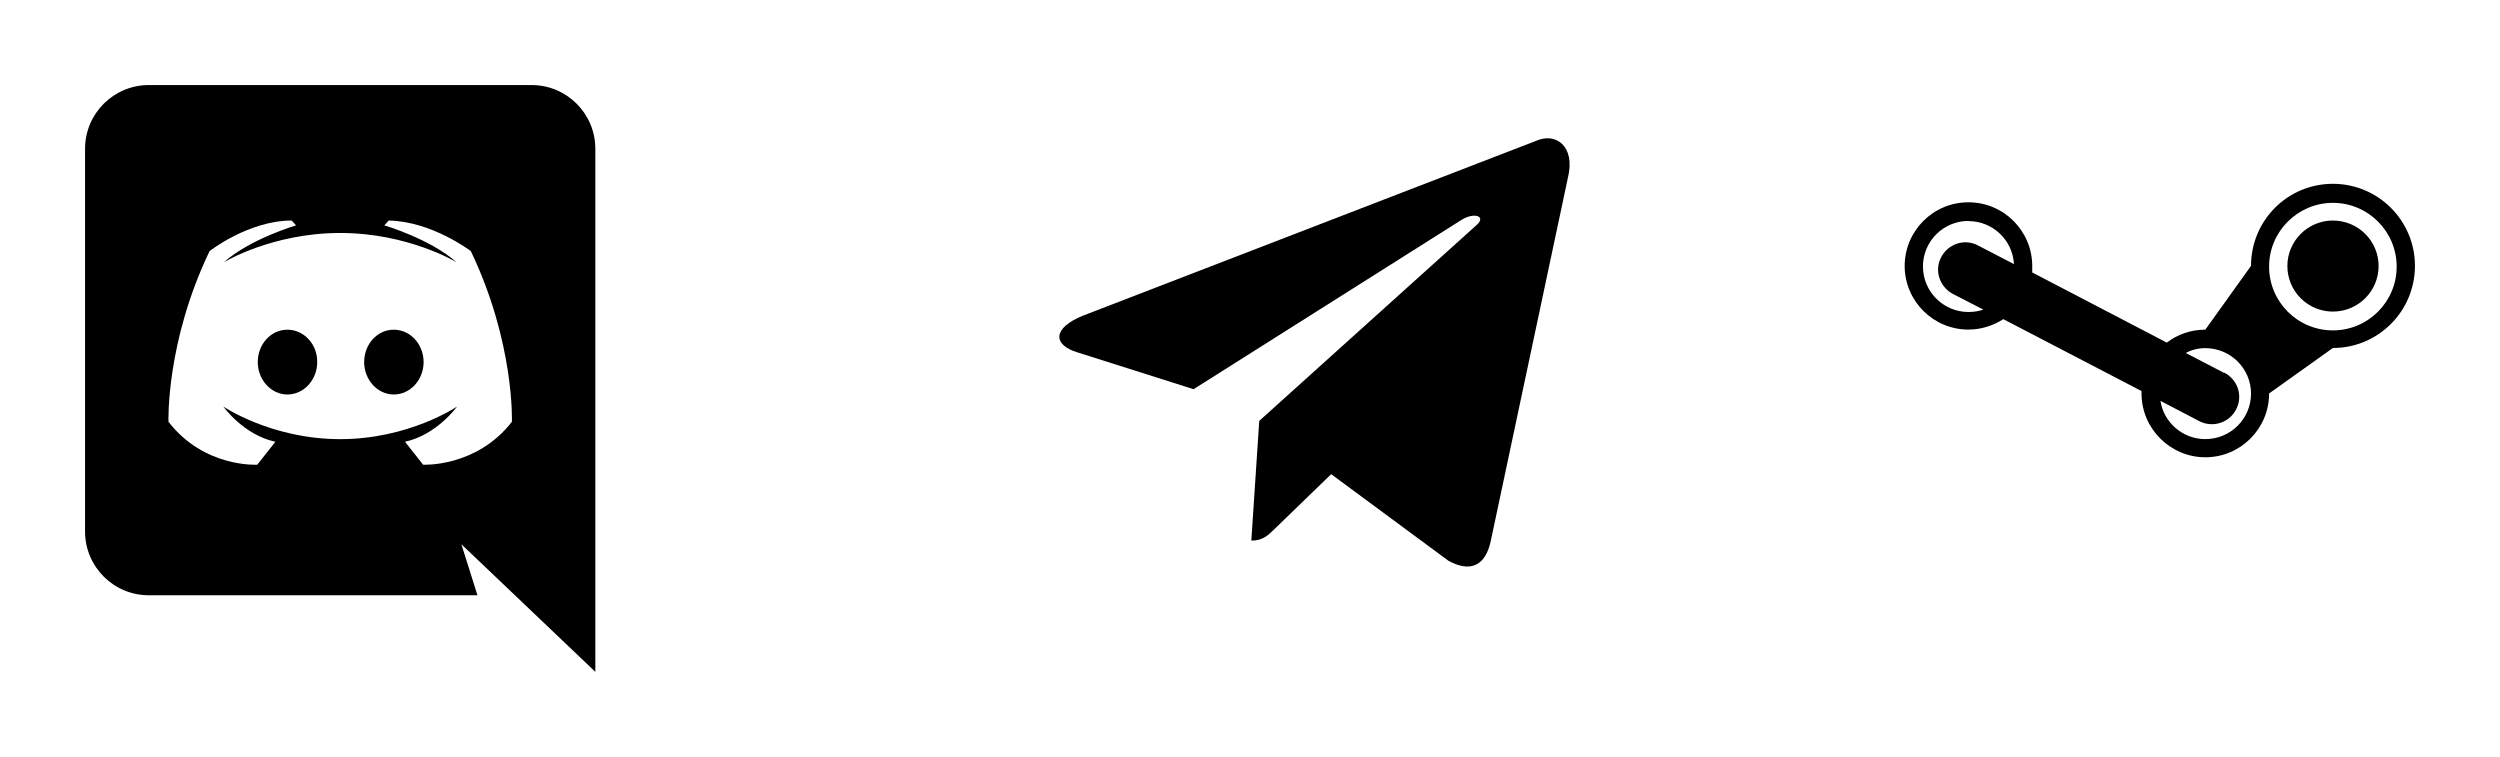
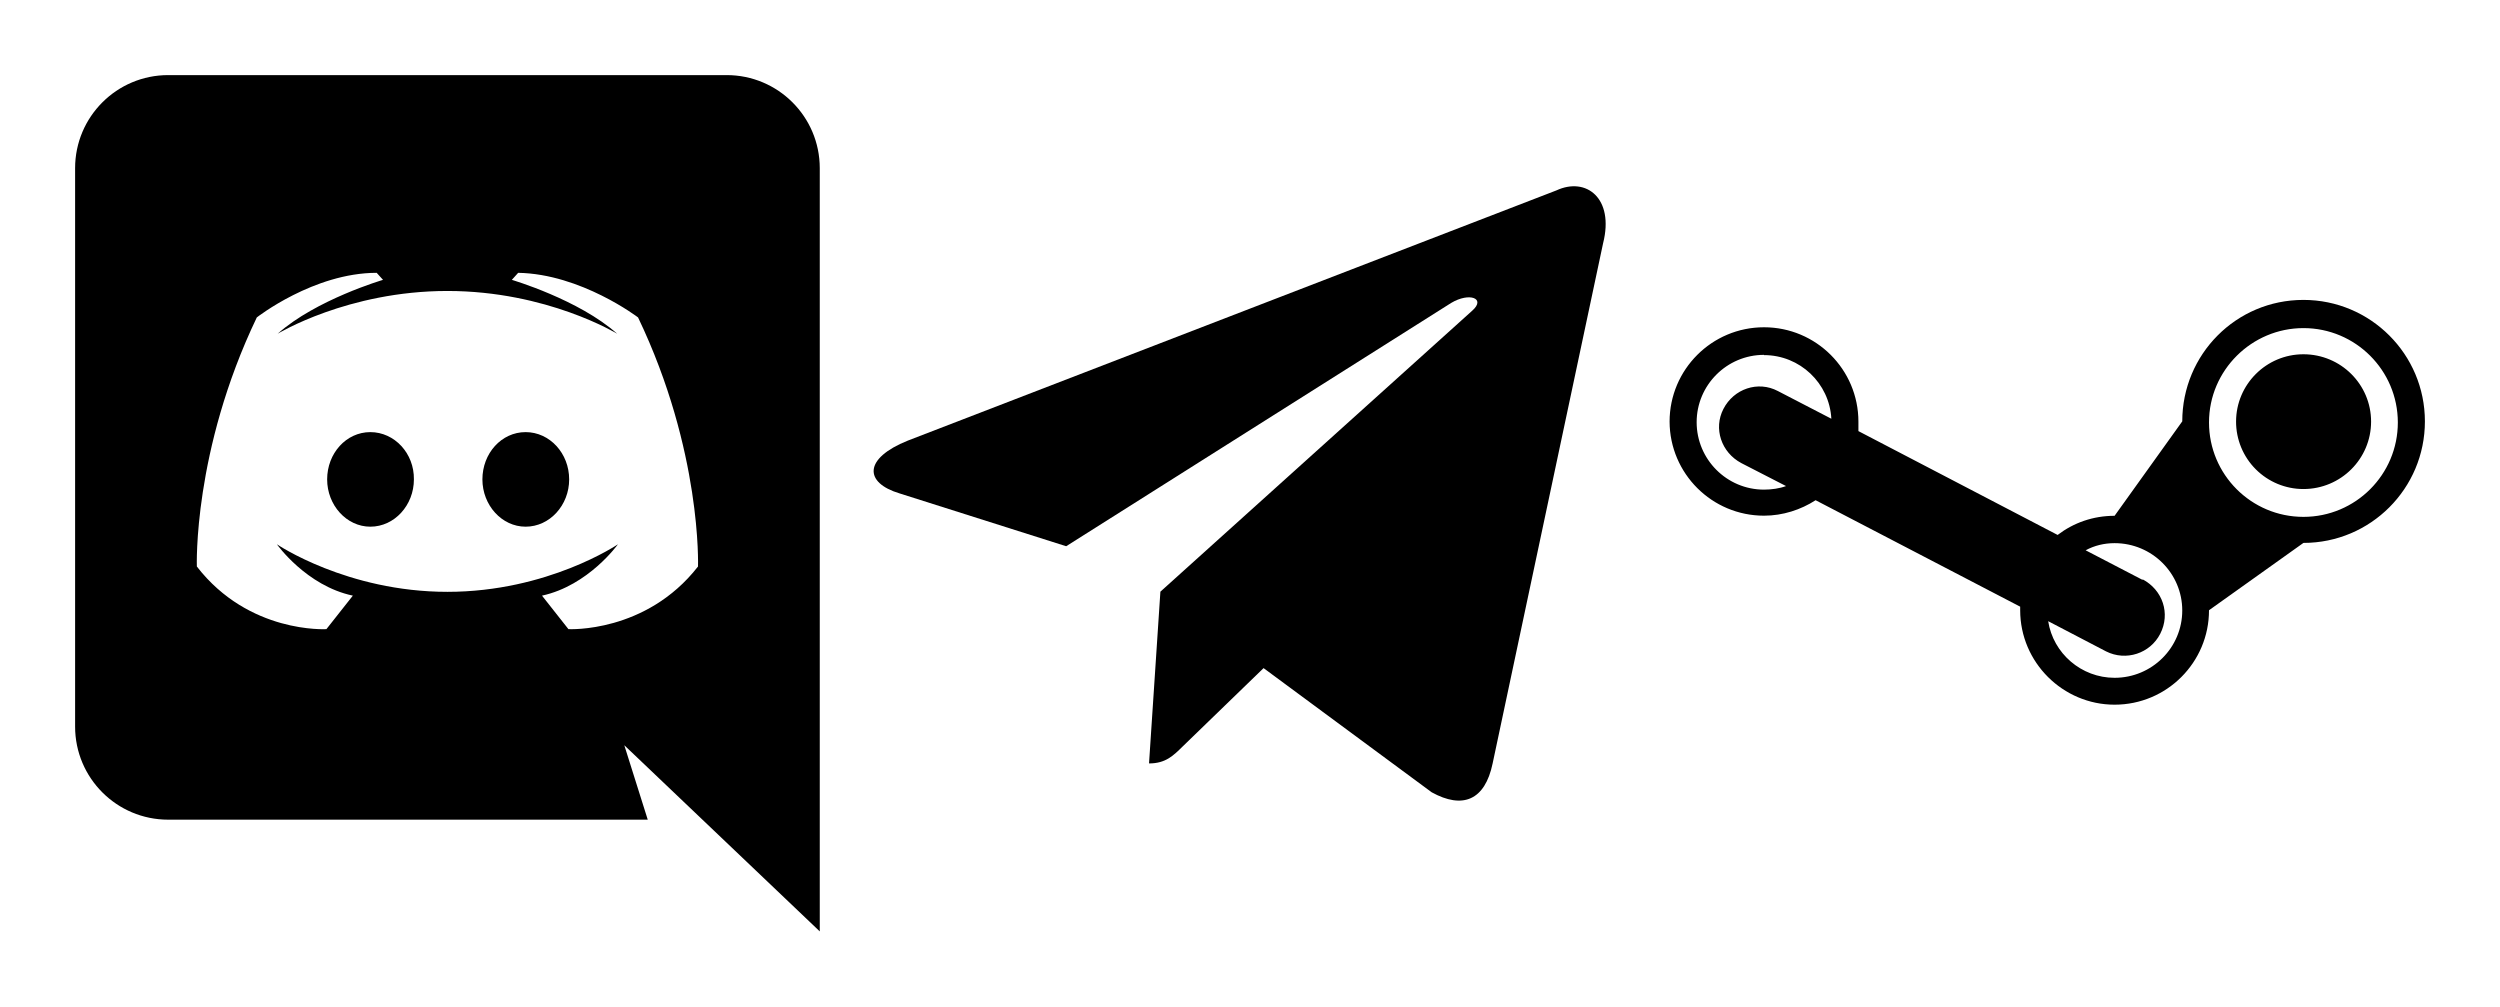
- <svg xmlns="http://www.w3.org/2000/svg" xmlns:ns1="http://www.openswatchbook.org/uri/2009/osb" width="1469.748cm" height="444.974cm" viewBox="0 0 14697.482 4449.742" version="1.1" id="svg8">
+ <svg xmlns="http://www.w3.org/2000/svg" xmlns:ns1="http://www.openswatchbook.org/uri/2009/osb" width="1664.387" height="670.084" viewBox="0 0 440.369 177.293" version="1.1" id="svg8">
  <defs id="defs2">
    <linearGradient id="linearGradient4512" ns1:paint="solid">
      <stop style="stop-color:#000000;stop-opacity:1;" offset="0" id="stop4510" />
    </linearGradient>
  </defs>
-   <g id="layer1" transform="translate(114.9783,3799.531)">
-     <path id="switch.discordbot" d="m 3385.022,150.211 -787.516,-750.043 94.507,299.904 -1931.969,0 a 374.998,374.998 0 0 1 -375.021,-374.738 l 0,-2250.128 a 374.998,374.998 0 0 1 375.021,-374.738 l 2249.957,0 a 374.998,374.998 0 0 1 375.021,374.738 l 0,3075.005 M 1884.993,-2429.867 c -402.007,0 -683.996,172.345 -683.996,172.345 154.487,-137.762 424.514,-217.132 424.514,-217.132 L 1600,-2503 c -253.472,0 -482.964,179.715 -482.964,179.715 -258.008,538.579 -241.51,1003.458 -241.51,1003.458 209.989,271.557 521.968,252.281 521.968,252.281 l 106.525,-134.928 c -187.482,-39.685 -306.026,-206.928 -306.026,-206.928 0,0 282.046,191.621 687,191.621 405.012,0 687,-191.621 687,-191.621 0,0 -118.488,166.109 -305.97,206.928 l 106.469,134.928 c 0,0 312.036,17.008 522.025,-252.281 0,0 16.441,-464.879 -241.51,-1003.458 0,0 -229.491,-175.18 -483.021,-179.715 l -25.512,28.346 c 0,0 269.97,79.37 424.457,217.132 0,0 -281.989,-172.345 -683.996,-172.345 m -310.505,568.626 c 97.511,0 176.994,85.606 175.52,190.487 0,103.748 -78.009,190.487 -175.52,190.487 -95.981,0 -173.989,-86.74 -173.989,-190.487 0,-104.881 76.535,-190.487 173.989,-190.487 m 625.545,0 c 97.455,0 175.464,85.606 175.464,190.487 0,103.748 -78.009,190.487 -175.464,190.487 -96.037,0 -174.046,-86.74 -174.046,-190.487 0,-104.881 76.535,-190.487 174.046,-190.487 z" style="stroke-width:149.999" />
-     <path id="switch.telegram_bot" d="m 7241.544,-621.268 46.552,-703.943 1278.296,-1151.851 c 56.617,-50.327 -11.953,-76.119 -86.562,-31.454 l -1577.866,997.096 -682.429,-216.405 c -146.451,-44.036 -148.149,-143.43 33.341,-216.404 l 2658.127,-1025.405 c 121.539,-56.618 238.045,31.454 191.43,216.404 l -452.751,2131.962 c -31.454,151.609 -123.174,188.096 -249.683,118.268 l -689.034,-508.928 -331.275,320.832 c -38.374,37.745 -69.891,69.828 -138.147,69.828 z" style="stroke-width:166.445" />
-     <path id="switch.asf" d="m 13600,-2503 c 148.771,0 268.772,120 268.772,267.402 0,147.874 -120.001,267.874 -268.772,267.874 a 267.5,267.5 0 0 1 -267.496,-267.874 c 0,-147.402 120,-267.402 267.496,-267.402 m -2142.473,-107.244 a 375,375 0 0 1 374.977,374.646 l 0,37.795 791.244,412.441 c 63.779,-48.661 141.26,-76.063 226.252,-76.063 l 268.771,-375.118 c 0,-265.984 213.733,-482.362 481.229,-482.362 a 482.5,482.5 0 0 1 482.504,482.362 482.5,482.5 0 0 1 -482.504,482.835 l -374.977,267.402 A 375,375 0 0 1 12850,-1111.189 c -204.992,0 -374.977,-167.716 -374.977,-375.118 0,-4.724 0,-9.449 0,-14.173 l -812.503,-422.835 c -58.772,37.795 -130.016,61.417 -204.993,61.417 a 375,375 0 0 1 -375.023,-373.701 375,375 0 0 1 375.023,-374.646 m 1503.733,1001.102 c 79.984,42.52 111.26,136.063 70.015,216.378 -40.157,78.425 -136.252,109.606 -215.007,69.921 l -230.032,-120 c 19.843,127.559 131.291,224.882 263.764,224.882 148.771,0 268.771,-120 268.771,-267.401 0,-147.402 -120,-267.402 -268.771,-267.402 -41.103,0 -79.984,9.449 -114.992,28.346 l 226.252,117.638 m -1503.733,-893.858 c -147.543,0 -267.543,120 -267.543,267.402 0,147.874 120,267.874 267.543,267.874 30.237,0 62.457,-4.724 87.497,-14.173 l -177.497,-91.181 c -80.031,-42.52 -111.259,-137.48 -71.291,-214.961 41.102,-80.315 137.528,-112.913 216.284,-71.339 l 212.504,110.079 c -7.56,-141.26 -125.008,-252.756 -267.497,-252.756 M 13600,-2606.937 c -204.992,0 -374.977,167.244 -374.977,374.646 a 375,375 0 0 0 374.977,375.118 375,375 0 0 0 375.024,-375.118 A 375,375 0 0 0 13600,-2606.937 Z" style="stroke-width:125" />
+   <g id="layer1" transform="translate(-355.6003,-2.779714)">
+     <path id="switch.discordbot" d="m 500,166.844 -34.433,-32.794 4.132,13.113 h -84.472 a 16.396,16.396 0 0 1 -16.397,-16.385 V 32.394 a 16.396,16.396 0 0 1 16.397,-16.385 h 98.376 a 16.396,16.396 0 0 1 16.397,16.385 v 134.45 M 434.413,54.034 c -17.577,0 -29.907,7.536 -29.907,7.536 6.755,-6.023 18.561,-9.494 18.561,-9.494 l -1.115,-1.239 c -11.083,0 -21.117,7.858 -21.117,7.858 -11.281,23.549 -10.56,43.875 -10.56,43.875 9.181,11.873 22.822,11.031 22.822,11.031 l 4.658,-5.9 c -8.197,-1.735 -13.381,-9.048 -13.381,-9.048 0,0 12.332,8.378 30.038,8.378 17.709,0 30.038,-8.378 30.038,-8.378 0,0 -5.181,7.263 -13.378,9.048 l 4.655,5.9 c 0,0 13.643,0.744 22.825,-11.031 0,0 0.719,-20.326 -10.56,-43.875 0,0 -10.034,-7.659 -21.119,-7.858 l -1.115,1.239 c 0,0 11.804,3.47 18.559,9.494 0,0 -12.33,-7.536 -29.907,-7.536 m -13.576,24.862 c 4.264,0 7.739,3.743 7.674,8.329 0,4.536 -3.411,8.329 -7.674,8.329 -4.197,0 -7.607,-3.793 -7.607,-8.329 0,-4.586 3.346,-8.329 7.607,-8.329 m 27.351,0 c 4.261,0 7.672,3.743 7.672,8.329 0,4.536 -3.411,8.329 -7.672,8.329 -4.199,0 -7.61,-3.793 -7.61,-8.329 0,-4.586 3.346,-8.329 7.61,-8.329 z" style="stroke-width:6.558" />
+     <path id="switch.telegram_bot" d="m 557.999,137.257 2.001,-30.256 54.943,-49.508 c 2.433,-2.163 -0.514,-3.272 -3.721,-1.352 L 543.404,98.997 514.072,89.696 c -6.295,-1.893 -6.368,-6.165 1.433,-9.301 L 629.755,36.321 c 5.224,-2.434 10.232,1.352 8.228,9.301 l -19.46,91.635 c -1.352,6.516 -5.294,8.085 -10.732,5.083 l -29.616,-21.874 -14.239,13.79 c -1.649,1.622 -3.004,3.001 -5.938,3.001 z" style="stroke-width:7.154" />
+     <path id="switch.asf" d="m 761.342,65.183 c 6.598,0 11.92,5.322 11.92,11.859 0,6.558 -5.322,11.88 -11.92,11.88 A 11.863,11.863 0 0 1 749.479,77.042 c 0,-6.537 5.322,-11.859 11.863,-11.859 m -95.016,-4.756 a 16.631,16.631 0 0 1 16.63,16.615 v 1.676 l 35.091,18.291 c 2.828,-2.158 6.265,-3.373 10.034,-3.373 l 11.92,-16.636 c 0,-11.796 9.479,-21.392 21.342,-21.392 a 21.398,21.398 0 0 1 21.398,21.392 21.398,21.398 0 0 1 -21.398,21.413 L 744.712,110.272 a 16.631,16.631 0 0 1 -16.632,16.636 c -9.091,0 -16.63,-7.438 -16.63,-16.636 0,-0.21 0,-0.419 0,-0.629 L 675.417,90.892 c -2.606,1.676 -5.766,2.724 -9.091,2.724 A 16.631,16.631 0 0 1 649.694,77.042 16.631,16.631 0 0 1 666.326,60.427 m 66.688,44.398 c 3.547,1.886 4.934,6.034 3.105,9.596 -1.781,3.478 -6.043,4.861 -9.535,3.101 l -10.202,-5.322 c 0.88,5.657 5.823,9.973 11.698,9.973 6.598,0 11.92,-5.322 11.92,-11.859 0,-6.537 -5.322,-11.859 -11.92,-11.859 -1.823,0 -3.547,0.419 -5.1,1.257 l 10.034,5.217 M 666.326,65.288 c -6.543,0 -11.865,5.322 -11.865,11.859 0,6.558 5.322,11.88 11.865,11.88 1.341,0 2.77,-0.21 3.88,-0.629 l -7.872,-4.044 c -3.549,-1.886 -4.934,-6.097 -3.162,-9.533 1.823,-3.562 6.099,-5.008 9.592,-3.164 l 9.424,4.882 C 677.854,70.275 672.645,65.33 666.326,65.33 m 95.016,-4.756 c -9.091,0 -16.63,7.417 -16.63,16.615 A 16.631,16.631 0 0 0 761.342,93.825 16.631,16.631 0 0 0 777.974,77.189 16.631,16.631 0 0 0 761.342,60.574 Z" style="stroke-width:5.544" />
  </g>
</svg>
